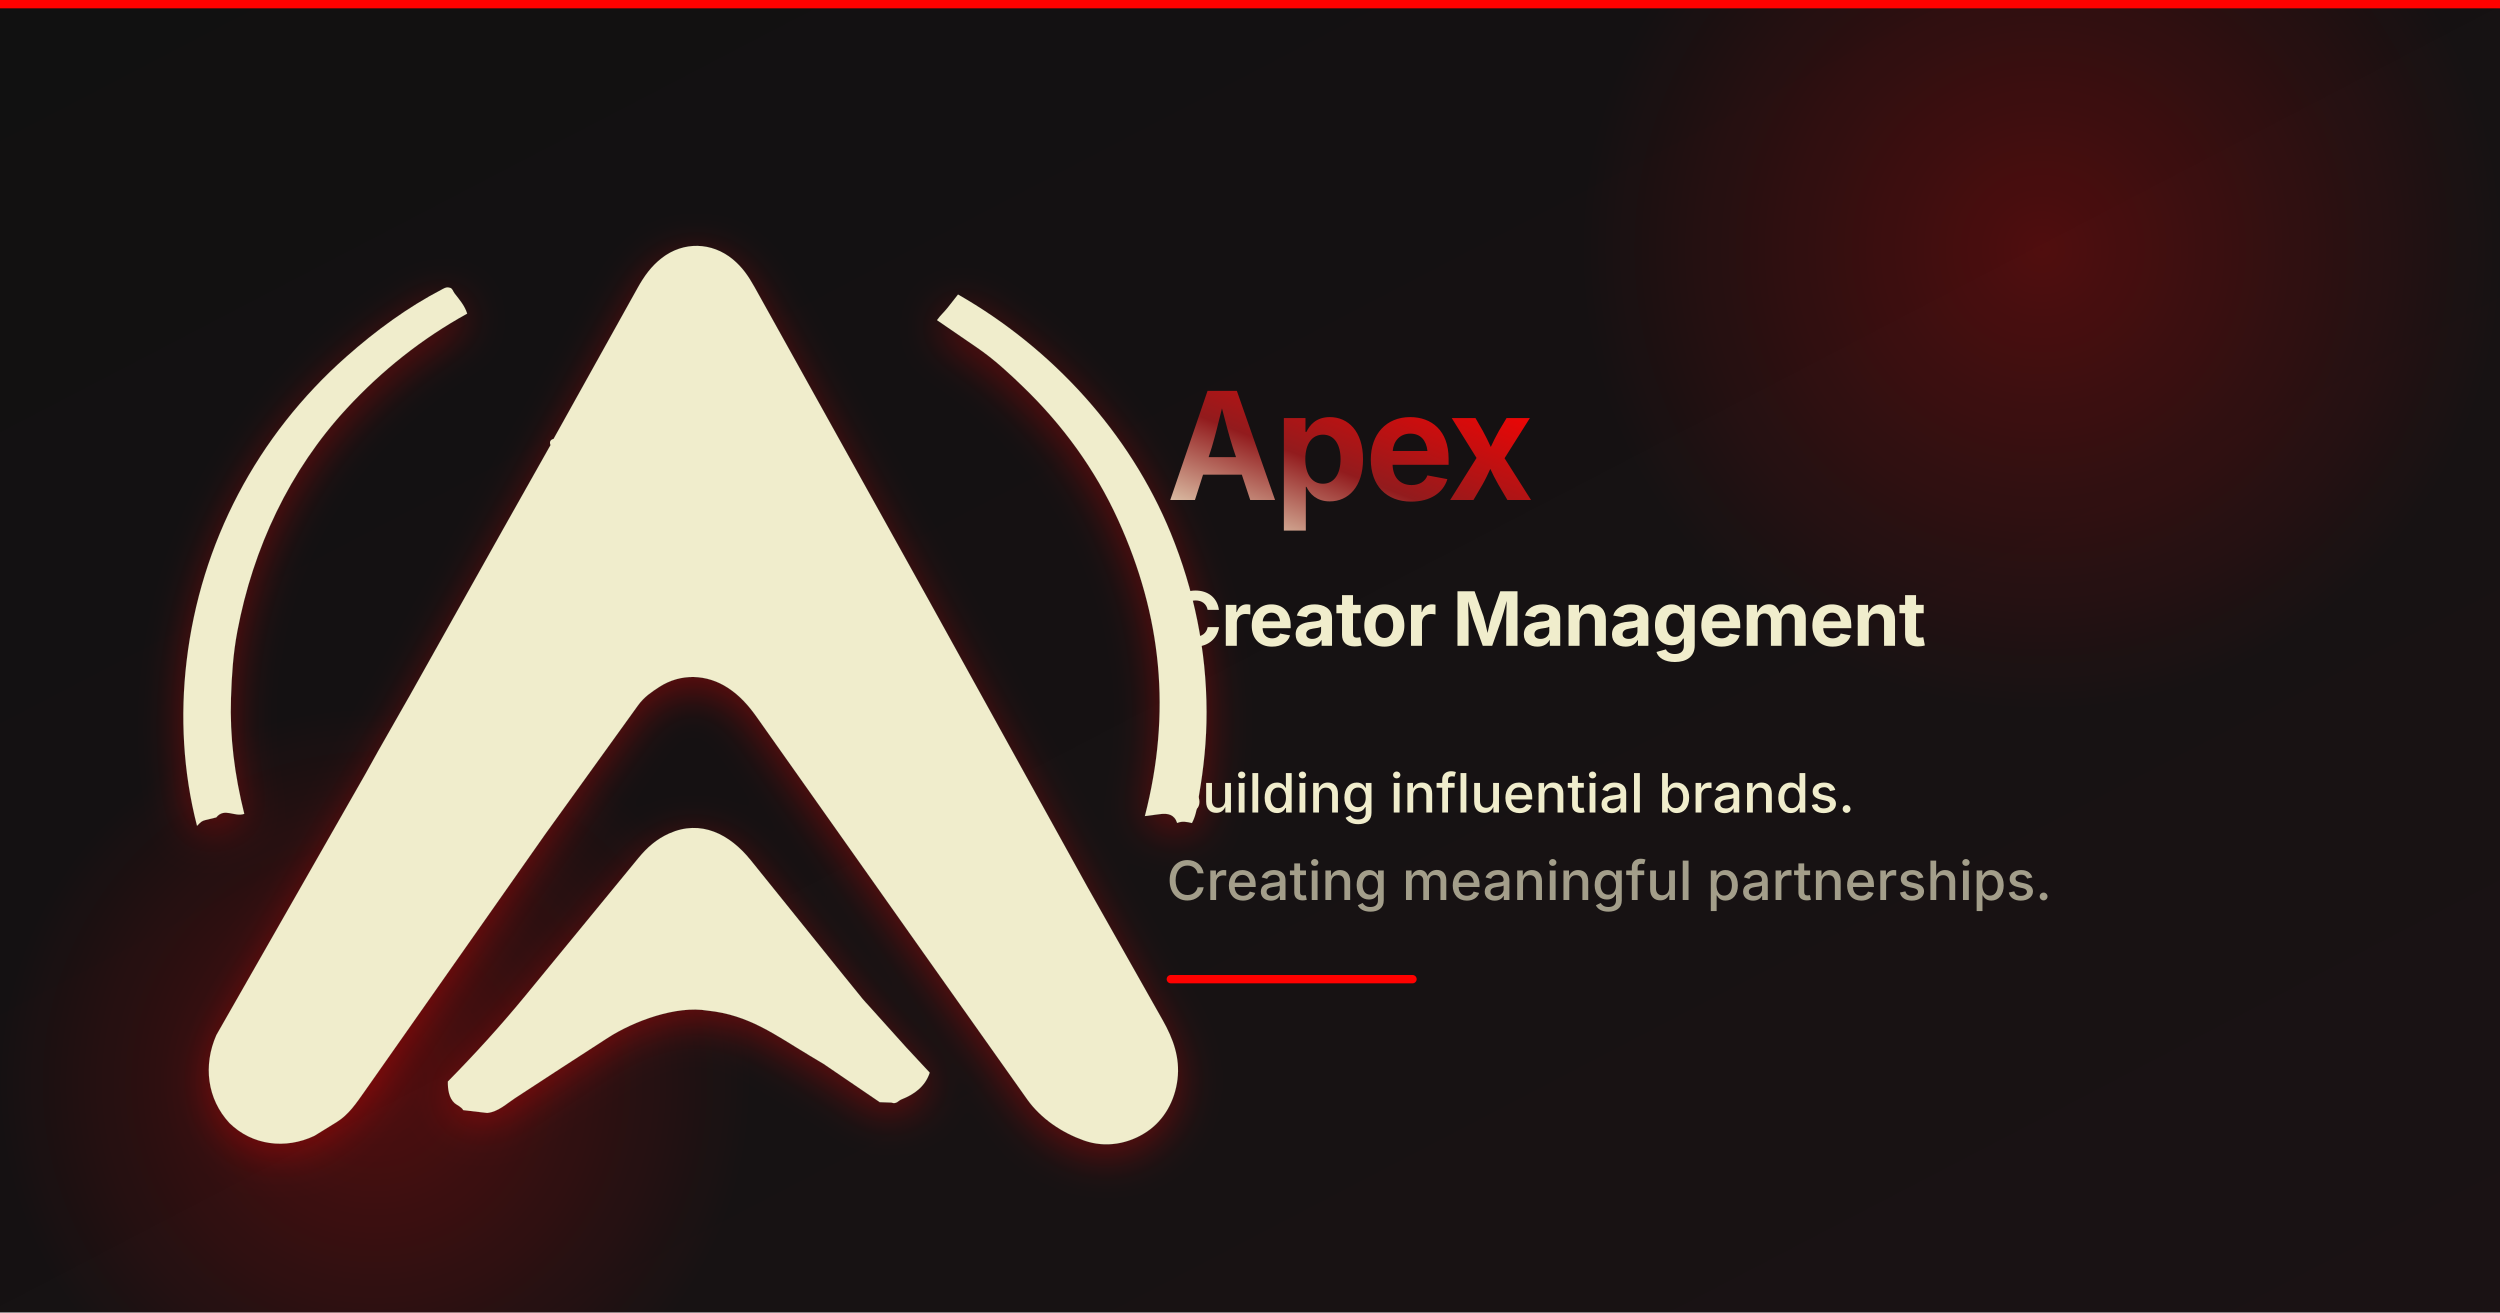
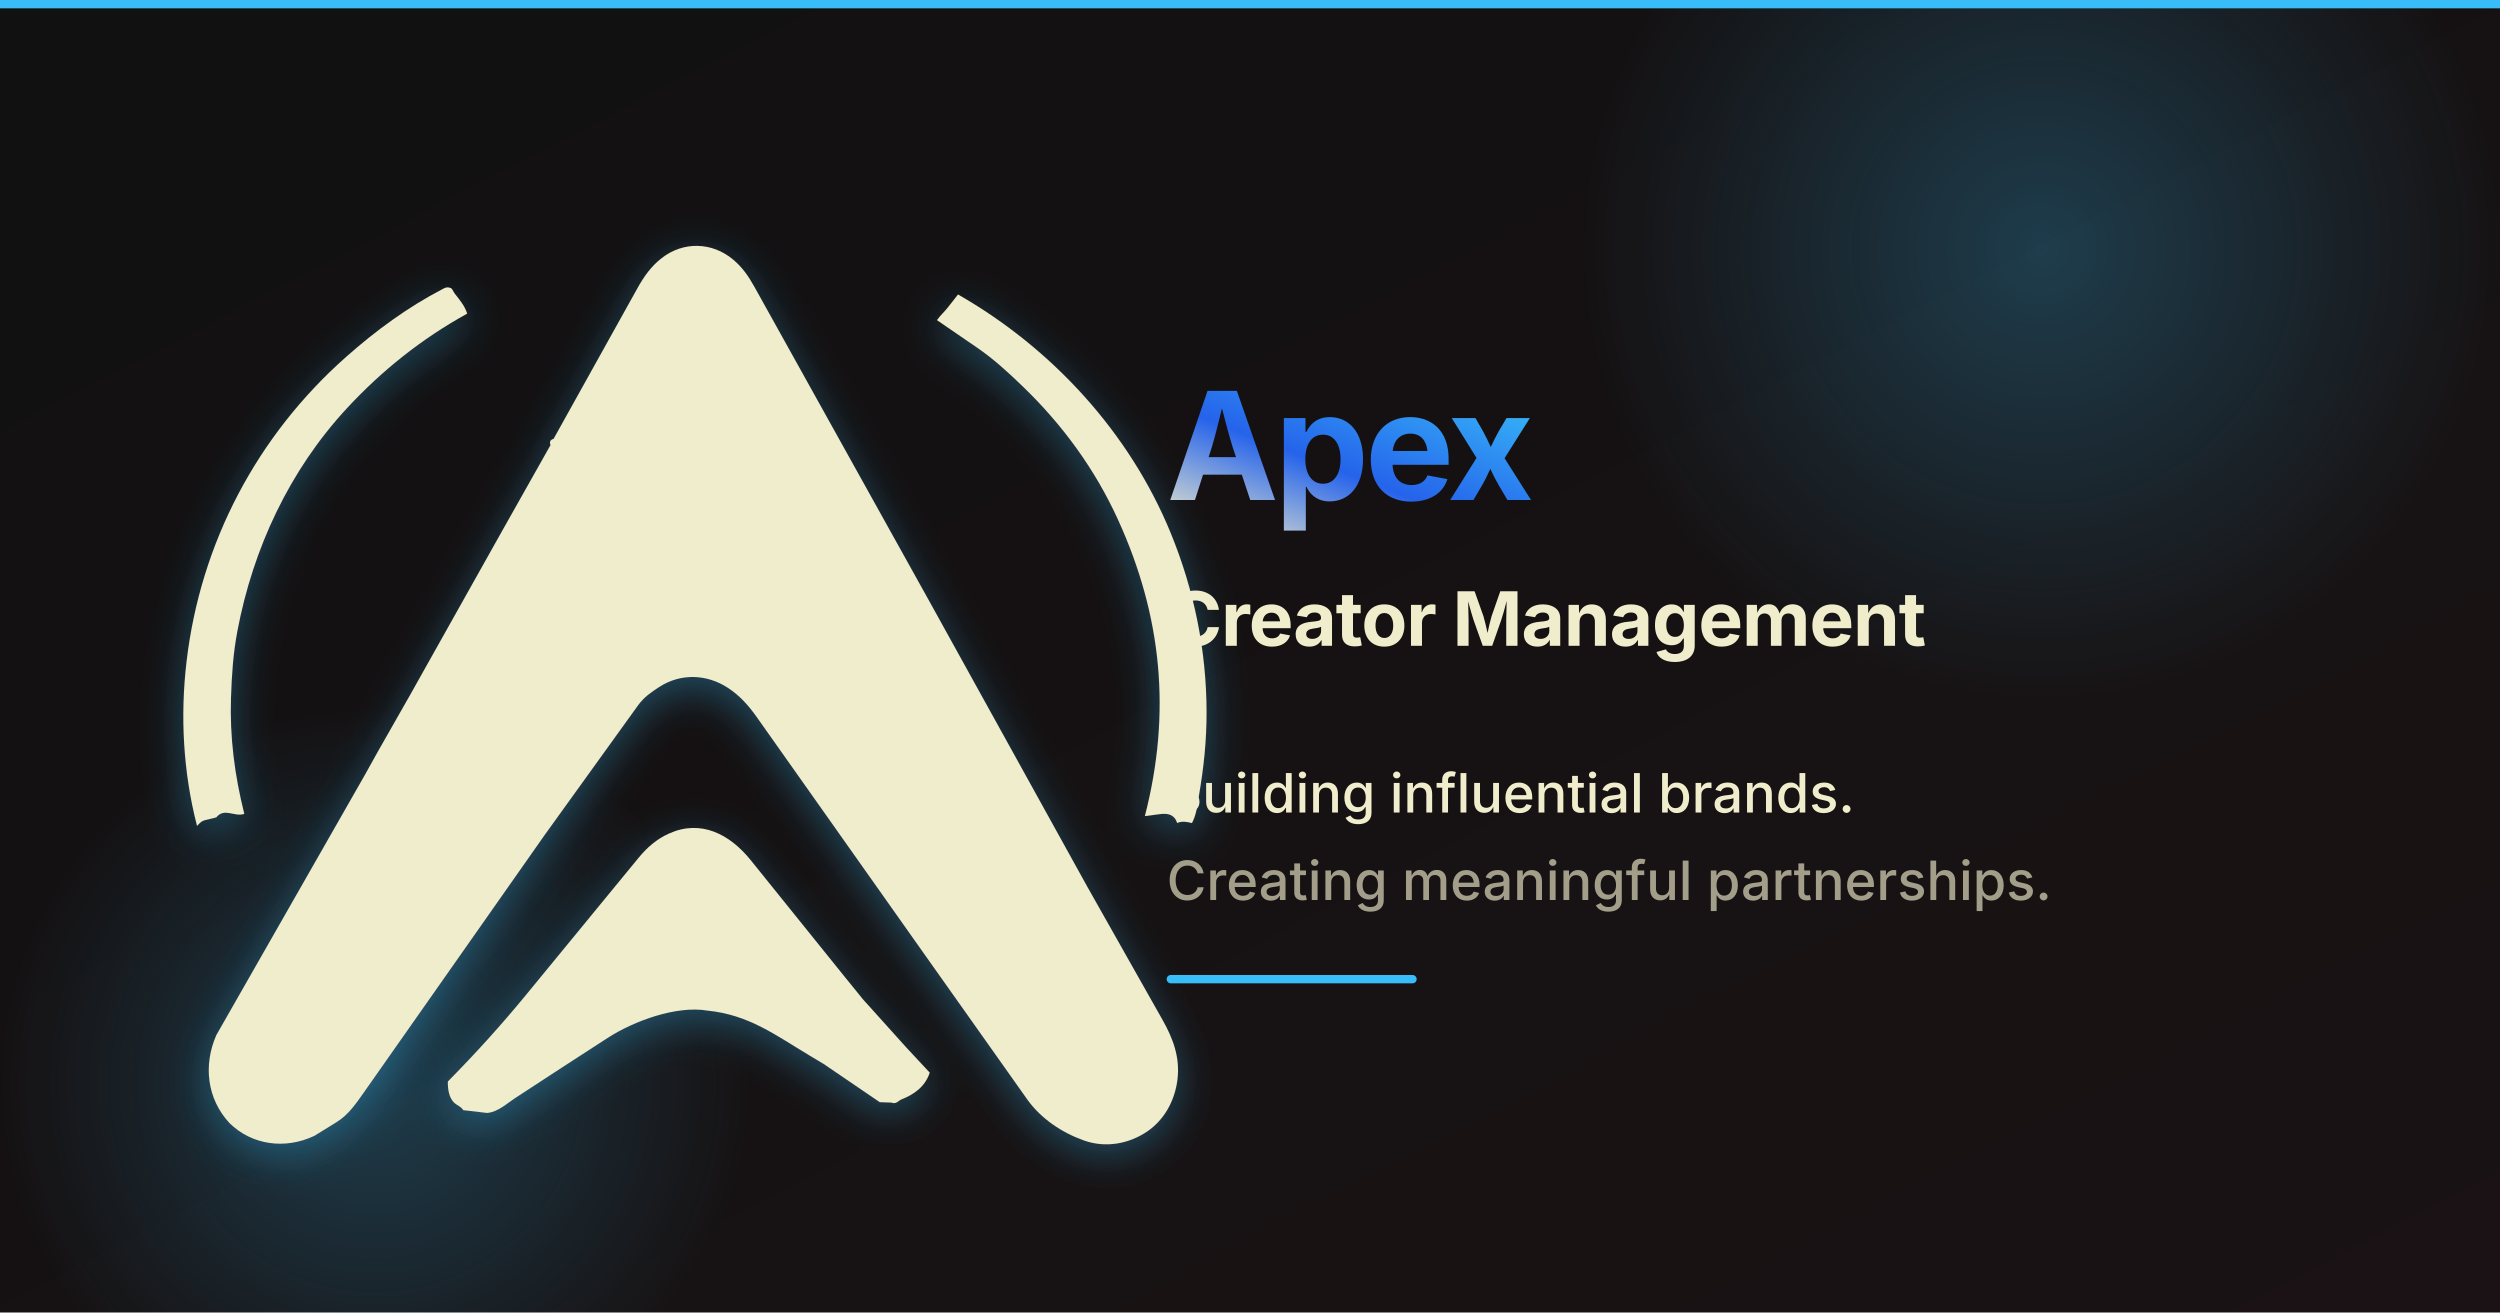
<svg xmlns="http://www.w3.org/2000/svg" width="1200" height="630" viewBox="0 0 1200 630">
  <defs>
    <linearGradient id="bg" x1="0" y1="0" x2="1" y2="1">
      <stop offset="0%" stop-color="#111111" />
      <stop offset="100%" stop-color="#1a1214" />
    </linearGradient>
    <linearGradient id="brandGrad" x1="0" y1="1" x2="1" y2="0">
      <stop offset="0%" stop-color="#F0EDCC" />
-       <stop offset="45%" stop-color="#921B1D" />
-       <stop offset="100%" stop-color="#FF0100" />
+       <stop offset="45%" stop-color="#2563EB" />
+       <stop offset="100%" stop-color="#38BDF8" />
    </linearGradient>
    <radialGradient id="accentGlow" cx="50%" cy="50%" r="50%">
-       <stop offset="0%" stop-color="#FF0100" stop-opacity="0.25" />
-       <stop offset="100%" stop-color="#FF0100" stop-opacity="0" />
+       <stop offset="0%" stop-color="#38BDF8" stop-opacity="0.25" />
+       <stop offset="100%" stop-color="#38BDF8" stop-opacity="0" />
    </radialGradient>
    <filter id="logoGlow" x="-30%" y="-30%" width="160%" height="160%">
-       <feDropShadow dx="0" dy="8" stdDeviation="16" flood-color="#FF0100" flood-opacity="0.35" />
+       <feDropShadow dx="0" dy="8" stdDeviation="16" flood-color="#38BDF8" flood-opacity="0.35" />
    </filter>
  </defs>
  <rect width="1200" height="630" fill="url(#bg)" />
  <circle cx="980" cy="120" r="220" fill="url(#accentGlow)" />
  <circle cx="180" cy="520" r="180" fill="url(#accentGlow)" />
-   <rect x="0" y="0" width="1200" height="4" fill="#FF0100" />
+   <rect x="0" y="0" width="1200" height="4" fill="#38BDF8" />
  <g transform="translate(88, 118) scale(0.62)" filter="url(#logoGlow)">
    <path fill="#F0EDCC" d="M352.09,355.65l-72.15,100.17-139.74,198.97c-6.34,9.03-12.34,17.94-21.45,23.56l-17.32,10.68c-22.44,10.64-48.18,7.34-65.7-9.9-17.31-18.65-20.48-44.62-10.16-68.11l115.11-201.62,10-17.98,25.06-44.01,71.1-126.73,37.43-66.41c-.95-2.37-.28-4.09,2.38-4.84l64.98-116.72c5.15-9.25,10.67-16.98,18.83-23.3,16.72-12.95,38.68-12.4,54.95,1.04,7.2,5.95,12.05,12.9,16.8,21.45l135.36,243.3,122.19,220.82,58.45,103.47c8.18,14.48,13.48,29.1,11.45,45.81-2.03,16.69-10.34,31.36-23.22,40.19-14.36,9.83-32.33,13.08-49.12,7.15-17.09-6.03-33.47-16.99-44.03-31.9l-80.14-113.16-129.09-182.59c-6.52-9.22-13.24-16.77-22.46-22.81-16.34-10.69-36.53-11.4-53.05-.73-6.03,3.9-11.79,7.73-16.47,14.23Z" />
    <path fill="#F0EDCC" d="M484.42,626.59c-25.82-15.41-46.5-31.29-78.65-34.52-23.87-4.08-56.91,7.96-77.42,21.24l-35.7,23.13-35.86,23.41c-6.66,4.35-12.99,10.57-21.5,11.47l-18.58-2.18c-1.52-2.67-4.78-3.74-6.66-5.41-4.51-4-5.35-10.98-5.27-16.74,21.47-21.78,41.22-43.54,60.47-66.99l86.91-105.86c6.82-8.31,14.13-14.79,23.92-19.18,24.49-11,46.78.3,63.2,20.68l71.26,88.45,15.26,18.82c1.76,2.17,2.97,3.32,4.76,5.31l29.32,32.59,17.99,19.31c-3.58,10.8-12,16.81-22.04,20.76-2.33.92-3.74,3.89-7.65,2.4l-9-.31-43.63-29.72-11.16-6.66Z" />
    <path fill="#F0EDCC" d="M47.2,439.76c-7.58,2.73-15.32-5.14-21.73,2.76l-8.36,2.02c-2.99.72-3.73,1.7-6.51,4.54C-.15,407.3-2.49,364.19,2.52,321.65c10.8-91.76,54.66-174.79,123.65-235.79,22.84-20.2,47.23-38.15,74.41-52.32,2.29-1.19,3.4-1.83,5.92-1.06,2.03.62,2.14,2.55,3.52,4.35,3.61,4.7,7.77,9.35,9.74,15.65-35.07,19.33-65.84,43.83-93.05,73.18-44.47,47.98-72.79,108.57-84.89,172.7-3.3,17.46-4.32,33.73-4.92,51.41-1.03,30.26,2.73,59.79,10.29,89.99Z" />
    <path fill="#F0EDCC" d="M756.32,439.94l-11.9,1.54c20.64-80,13.19-154.91-20.73-229.35-17.76-38.98-42.64-73.09-73.22-102.71-11.72-11.35-22.88-21.66-36.31-30.86l-30.71-21.03c2.73-3.83,5.57-6.22,8.09-9.41l8.23-10.46c72.75,41.65,132.73,106.81,164.64,184.67,18.14,44.27,27.67,90.87,27.76,138.48.04,22.25-2.18,43.24-5.91,64.92-1.25,7.29-1.82,14.42-5.38,21.14-4.12-.93-7.48-1.74-11.46-.03-2.14-6.68-7.26-7.65-13.1-6.9Z" />
  </g>
  <text x="560" y="240" font-family="Space Grotesk, Inter, system-ui, sans-serif" font-size="72" font-weight="700" fill="url(#brandGrad)" letter-spacing="-2">Apex</text>
  <text x="560" y="310" font-family="Inter, system-ui, sans-serif" font-size="36" font-weight="700" fill="#F0EDCC" letter-spacing="-0.5">Creator Management</text>
  <text x="560" y="390" font-family="Inter, system-ui, sans-serif" font-size="26" font-weight="500" fill="#F0EDCC">Building influential brands.</text>
  <text x="560" y="432" font-family="Inter, system-ui, sans-serif" font-size="26" font-weight="500" fill="#a39e8a">Creating meaningful partnerships.</text>
-   <rect x="560" y="468" width="120" height="4" rx="2" fill="#FF0100" />
+   <rect x="560" y="468" width="120" height="4" rx="2" fill="#38BDF8" />
</svg>
